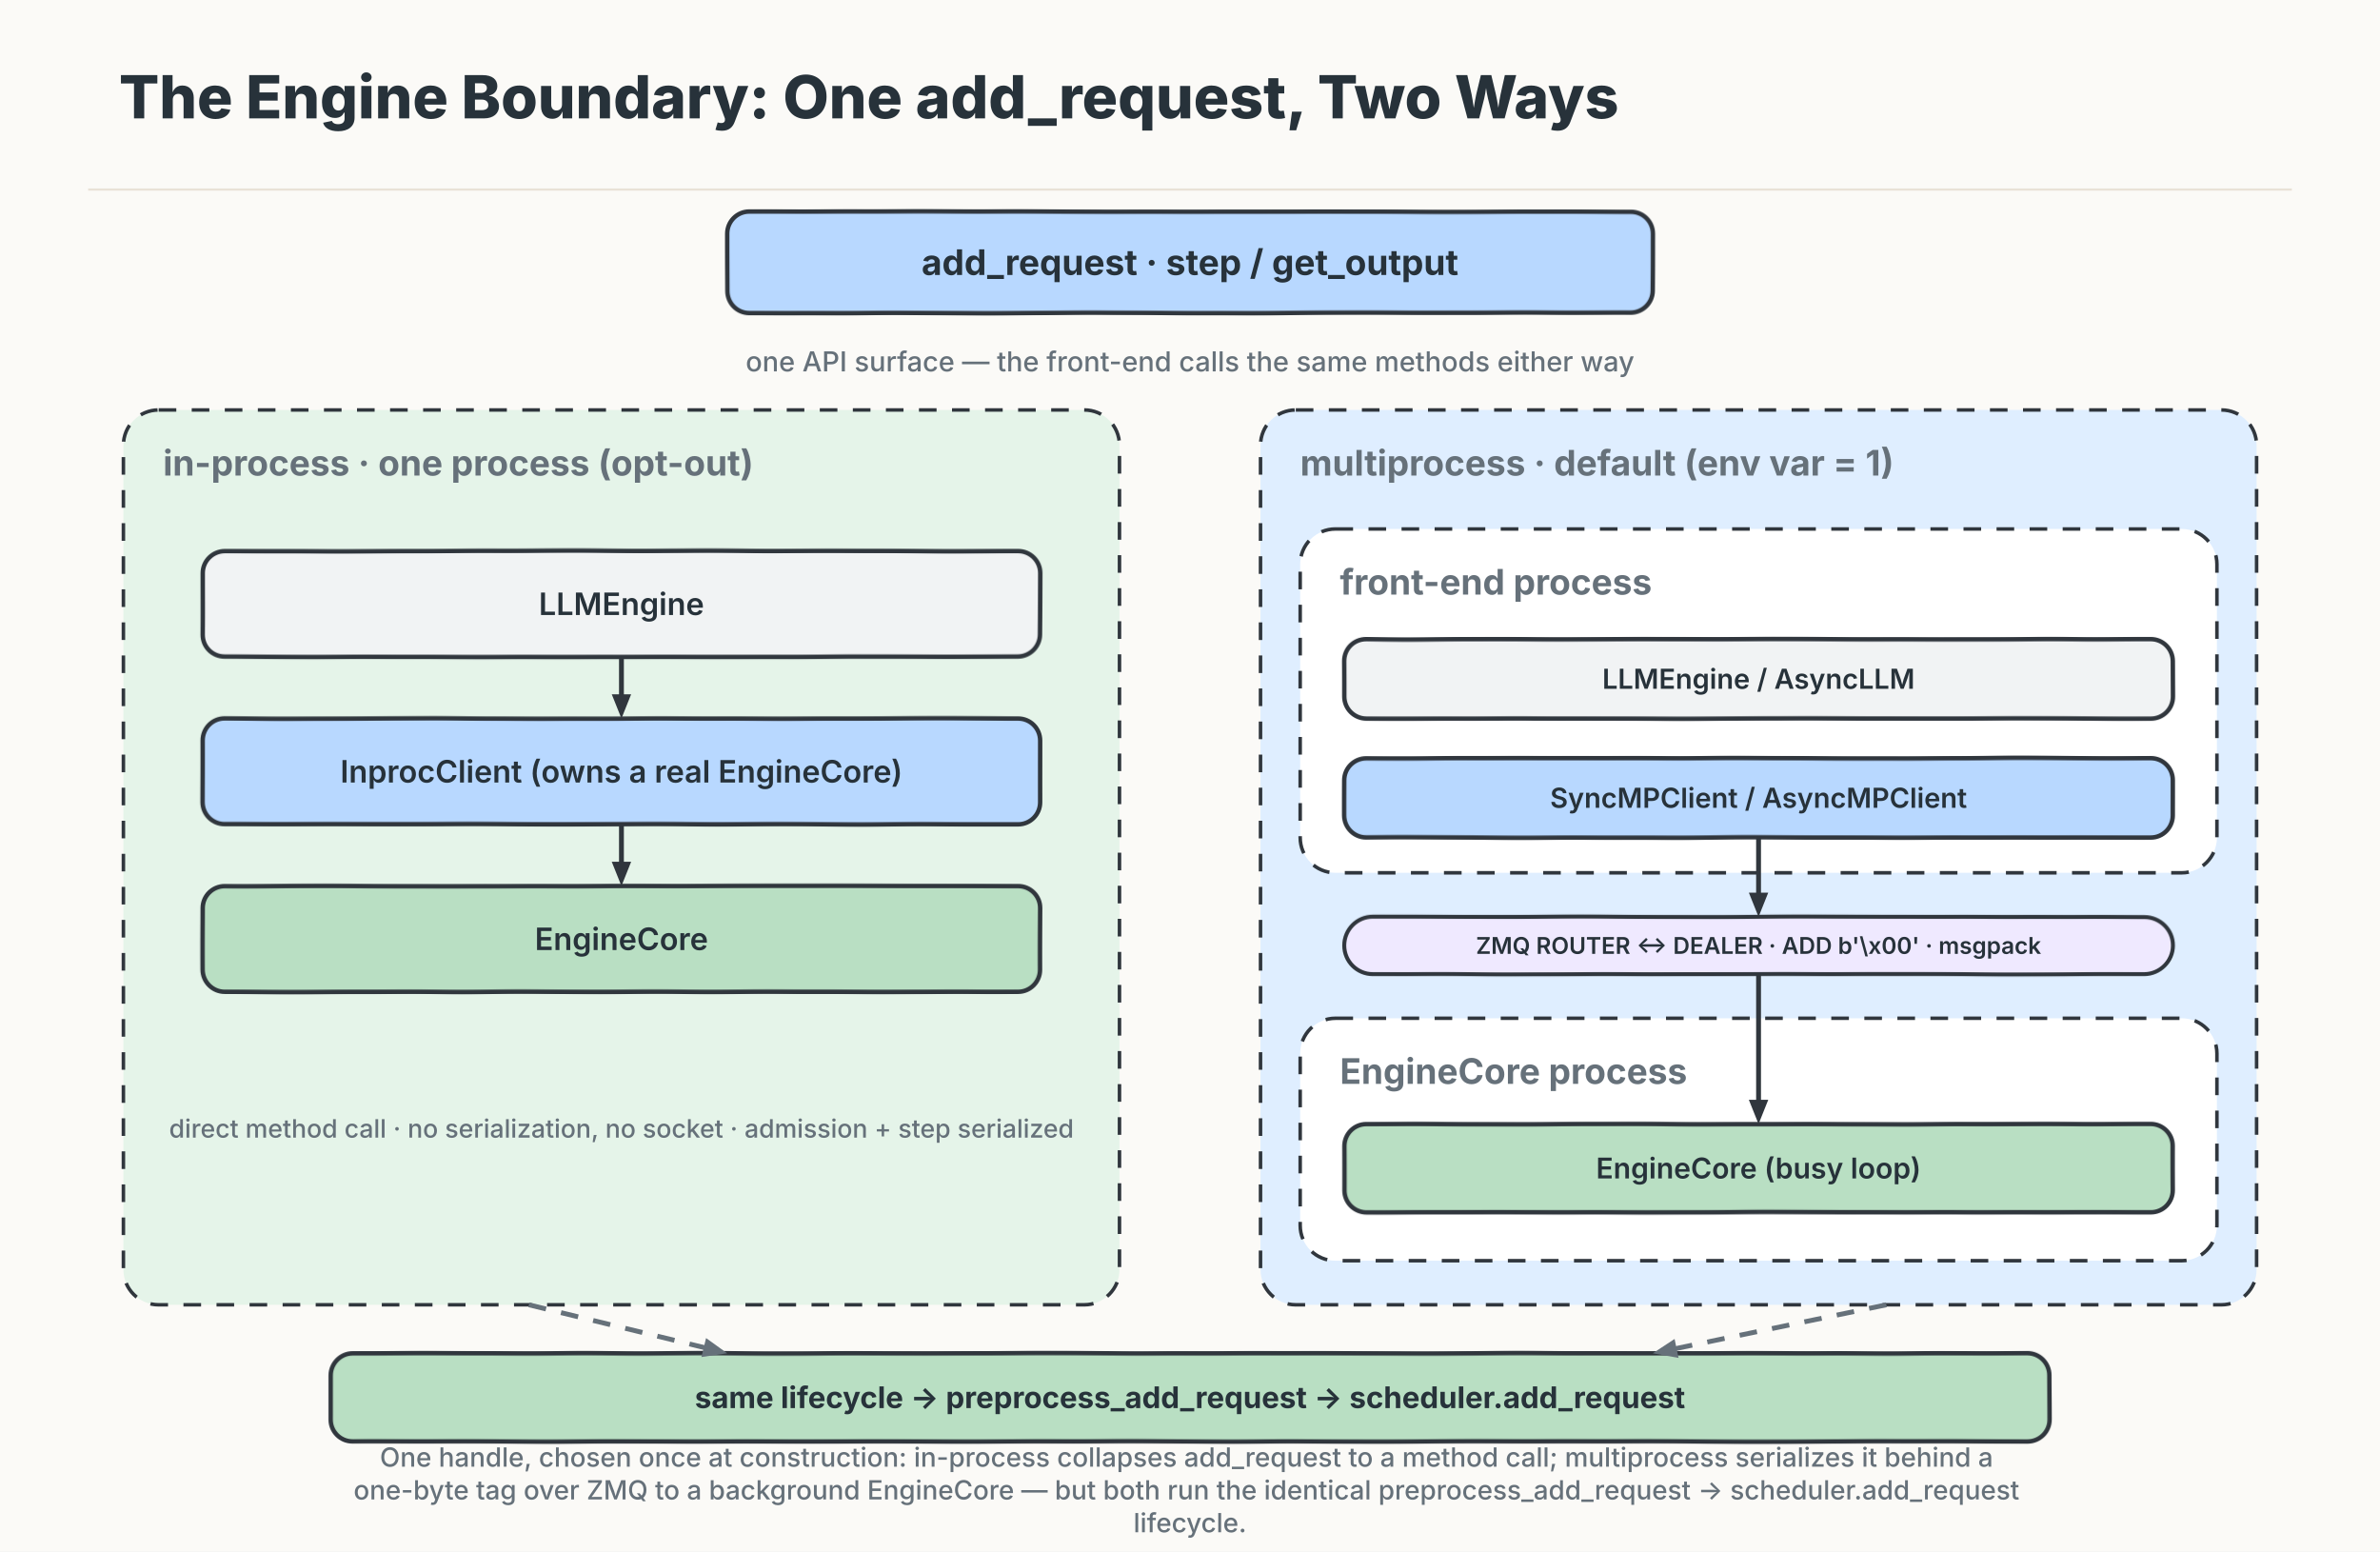
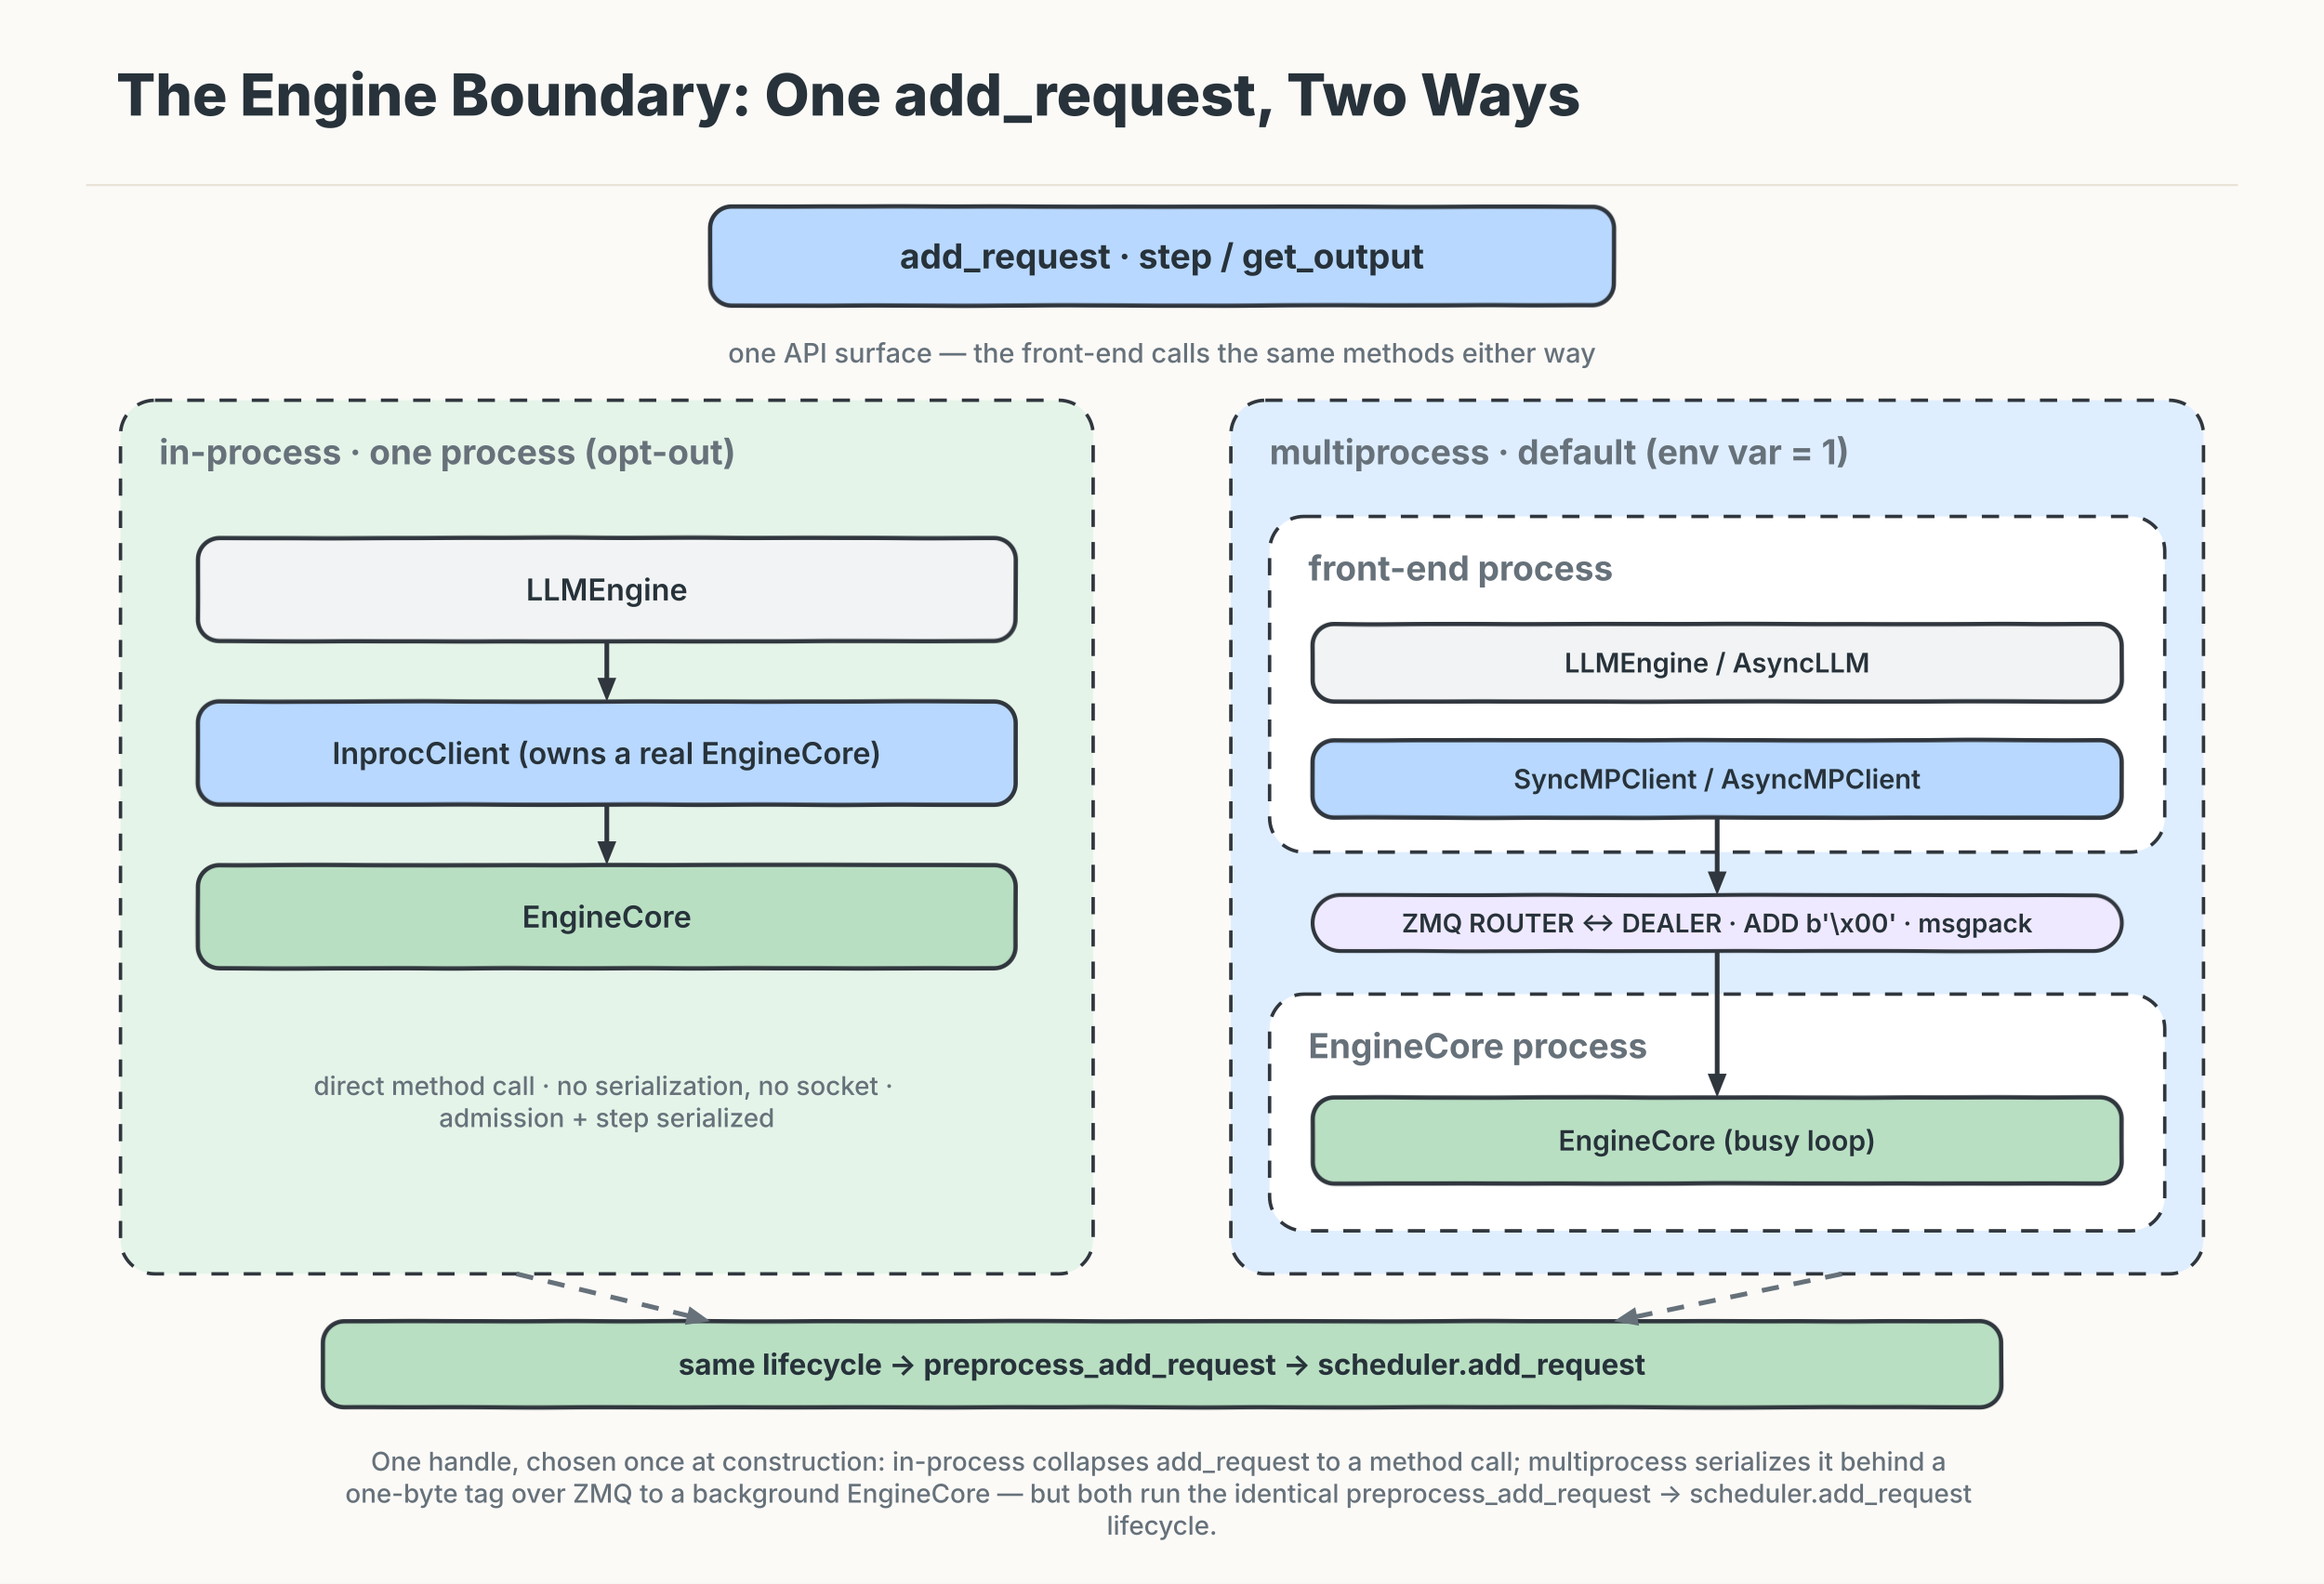
- <svg xmlns="http://www.w3.org/2000/svg" width="1080" height="704" viewBox="0 0 1080 704" role="img" aria-label="The Engine Boundary: One add_request, Two Ways">
+ <svg xmlns="http://www.w3.org/2000/svg" width="1080" height="736" viewBox="0 0 1080 736" role="img" aria-label="The Engine Boundary: One add_request, Two Ways">
  <defs>
    <filter id="roughen">
      <feTurbulence type="fractalNoise" baseFrequency="0.018" numOctaves="2" seed="7" result="noise" />
      <feDisplacementMap in="SourceGraphic" in2="noise" scale="0.55" />
    </filter>
    <marker id="arrow" viewBox="0 0 12 12" refX="9.2" refY="6" markerUnits="userSpaceOnUse" markerWidth="12" markerHeight="12" orient="auto-start-reverse">
      <path d="M 1.5 2 L 11 6 L 1.5 10 z" fill="#30363d" />
    </marker>
    <style>
    text { font-family: Inter, -apple-system, BlinkMacSystemFont, "Segoe UI", "PingFang SC", "Noto Sans CJK SC", Arial, sans-serif; }
    .rough { filter: url(#roughen); }
  </style>
  </defs>
-   <rect width="1080" height="704" fill="#fbfaf7" />
+   <rect width="1080" height="736" fill="#fbfaf7" />
  <path d="M 40 86 H 1040" stroke="#e9e2d7" stroke-width="1" />
  <text x="54" y="53.72" text-anchor="start" font-size="27" font-weight="800" fill="#27323a">
    <tspan x="54" dy="0">The Engine Boundary: One add_request, Two Ways</tspan>
  </text>
  <rect class="rough" x="330" y="96" width="420" height="46" rx="10" fill="#b8d8ff" stroke="#30363d" stroke-width="2" />
  <text x="540" y="124.76" text-anchor="middle" font-size="16" font-weight="700" fill="#27323a">
    <tspan x="540" dy="0">add_request  ·  step / get_output</tspan>
  </text>
  <text x="540" y="168.5" text-anchor="middle" font-size="12.5" font-weight="500" fill="#66717a">
    <tspan x="540" dy="0">one API surface — the front-end calls the same methods either way</tspan>
  </text>
  <rect x="56" y="186" width="452" height="406" rx="16" fill="#e5f4e9" stroke="#30363d" stroke-width="1.6" stroke-dasharray="8 7" />
  <text x="74" y="215.76" text-anchor="start" font-size="16" font-weight="700" fill="#66717a">
    <tspan x="74" dy="0">in-process  ·  one process (opt-out)</tspan>
  </text>
  <rect class="rough" x="92" y="250" width="380" height="48" rx="10" fill="#f1f3f4" stroke="#30363d" stroke-width="2" />
  <text x="282" y="279.04" text-anchor="middle" font-size="14" font-weight="600" fill="#27323a">
    <tspan x="282" dy="0">LLMEngine</tspan>
  </text>
  <path d="M 282 298 L 282.0 319.0" fill="none" stroke="#30363d" stroke-width="2.2" />
  <path d="M 282 326 L 277.6 315.0 L 286.4 315.0 z" fill="#30363d" />
  <rect class="rough" x="92" y="326" width="380" height="48" rx="10" fill="#b8d8ff" stroke="#30363d" stroke-width="2" />
  <text x="282" y="355.04" text-anchor="middle" font-size="14" font-weight="600" fill="#27323a">
    <tspan x="282" dy="0">InprocClient  (owns a real EngineCore)</tspan>
  </text>
  <path d="M 282 374 L 282.0 395.0" fill="none" stroke="#30363d" stroke-width="2.2" />
  <path d="M 282 402 L 277.6 391.0 L 286.4 391.0 z" fill="#30363d" />
  <rect class="rough" x="92" y="402" width="380" height="48" rx="10" fill="#b9dfc3" stroke="#30363d" stroke-width="2" />
  <text x="282" y="431.04" text-anchor="middle" font-size="14" font-weight="600" fill="#27323a">
    <tspan x="282" dy="0">EngineCore</tspan>
  </text>
-   <text x="282" y="516.14" text-anchor="middle" font-size="11.5" font-weight="500" fill="#66717a">
-     <tspan x="282" dy="0">direct method call · no serialization, no socket · admission + step serialized</tspan>
+   <text x="282" y="508.88" text-anchor="middle" font-size="12" font-weight="500" fill="#66717a">
+     <tspan x="282" dy="0">direct method call · no serialization, no socket ·</tspan>
+     <tspan x="282" dy="14.88">admission + step serialized</tspan>
  </text>
  <rect x="572" y="186" width="452" height="406" rx="16" fill="#dfeeff" stroke="#30363d" stroke-width="1.6" stroke-dasharray="8 7" />
  <text x="590" y="215.76" text-anchor="start" font-size="16" font-weight="700" fill="#66717a">
    <tspan x="590" dy="0">multiprocess  ·  default (env var = 1)</tspan>
  </text>
  <rect x="590" y="240" width="416" height="156" rx="16" fill="#fff" stroke="#30363d" stroke-width="1.6" stroke-dasharray="8 7" />
  <text x="608" y="269.76" text-anchor="start" font-size="16" font-weight="700" fill="#66717a">
    <tspan x="608" dy="0">front-end process</tspan>
  </text>
  <rect class="rough" x="610" y="290" width="376" height="36" rx="10" fill="#f1f3f4" stroke="#30363d" stroke-width="2" />
  <text x="798" y="312.5" text-anchor="middle" font-size="12.5" font-weight="600" fill="#27323a">
    <tspan x="798" dy="0">LLMEngine / AsyncLLM</tspan>
  </text>
  <rect class="rough" x="610" y="344" width="376" height="36" rx="10" fill="#b8d8ff" stroke="#30363d" stroke-width="2" />
  <text x="798" y="366.5" text-anchor="middle" font-size="12.5" font-weight="600" fill="#27323a">
    <tspan x="798" dy="0">SyncMPClient / AsyncMPClient</tspan>
  </text>
  <rect class="rough" x="610" y="416" width="376" height="26" rx="13" fill="#efe9ff" stroke="#30363d" stroke-width="1.8" />
-   <text x="798" y="432.78" text-anchor="middle" font-size="10.5" font-weight="600" fill="#27323a">
+   <text x="798" y="433.32" text-anchor="middle" font-size="12" font-weight="600" fill="#27323a">
    <tspan x="798" dy="0">ZMQ  ROUTER ↔ DEALER  ·  ADD b'\x00' · msgpack</tspan>
  </text>
  <path d="M 798 380 L 798.0 409.0" fill="none" stroke="#30363d" stroke-width="2.2" />
  <path d="M 798 416 L 793.6 405.0 L 802.4 405.0 z" fill="#30363d" />
  <rect x="590" y="462" width="416" height="110" rx="16" fill="#fff" stroke="#30363d" stroke-width="1.6" stroke-dasharray="8 7" />
  <text x="608" y="491.76" text-anchor="start" font-size="16" font-weight="700" fill="#66717a">
    <tspan x="608" dy="0">EngineCore process</tspan>
  </text>
  <rect class="rough" x="610" y="510" width="376" height="40" rx="10" fill="#b9dfc3" stroke="#30363d" stroke-width="2" />
  <text x="798" y="534.68" text-anchor="middle" font-size="13" font-weight="600" fill="#27323a">
    <tspan x="798" dy="0">EngineCore (busy loop)</tspan>
  </text>
  <path d="M 798 442 L 798.0 503.0" fill="none" stroke="#30363d" stroke-width="2.2" />
  <path d="M 798 510 L 793.6 499.0 L 802.4 499.0 z" fill="#30363d" />
  <rect class="rough" x="150" y="614" width="780" height="40" rx="10" fill="#b9dfc3" stroke="#30363d" stroke-width="2" />
  <text x="540" y="638.86" text-anchor="middle" font-size="13.5" font-weight="700" fill="#27323a">
    <tspan x="540" dy="0">same lifecycle → preprocess_add_request → scheduler.add_request</tspan>
  </text>
  <path d="M 240 592 L 323.2 612.3" fill="none" stroke="#66717a" stroke-width="2.2" stroke-dasharray="8 7" />
  <path d="M 330 614 L 318.3 615.7 L 320.4 607.1 z" fill="#66717a" />
  <path d="M 856 592 L 756.9 612.6" fill="none" stroke="#66717a" stroke-width="2.2" stroke-dasharray="8 7" />
  <path d="M 750 614 L 759.9 607.5 L 761.7 616.1 z" fill="#66717a" />
-   <text x="540" y="665.44" text-anchor="middle" font-size="12" font-weight="500" fill="#66717a">
+   <text x="540" y="683.44" text-anchor="middle" font-size="12" font-weight="500" fill="#66717a">
    <tspan x="540" dy="0">One handle, chosen once at construction: in-process collapses add_request to a method call; multiprocess serializes it behind a</tspan>
    <tspan x="540" dy="14.88">one-byte tag over ZMQ to a background EngineCore — but both run the identical preprocess_add_request → scheduler.add_request</tspan>
    <tspan x="540" dy="14.88">lifecycle.</tspan>
  </text>
</svg>
